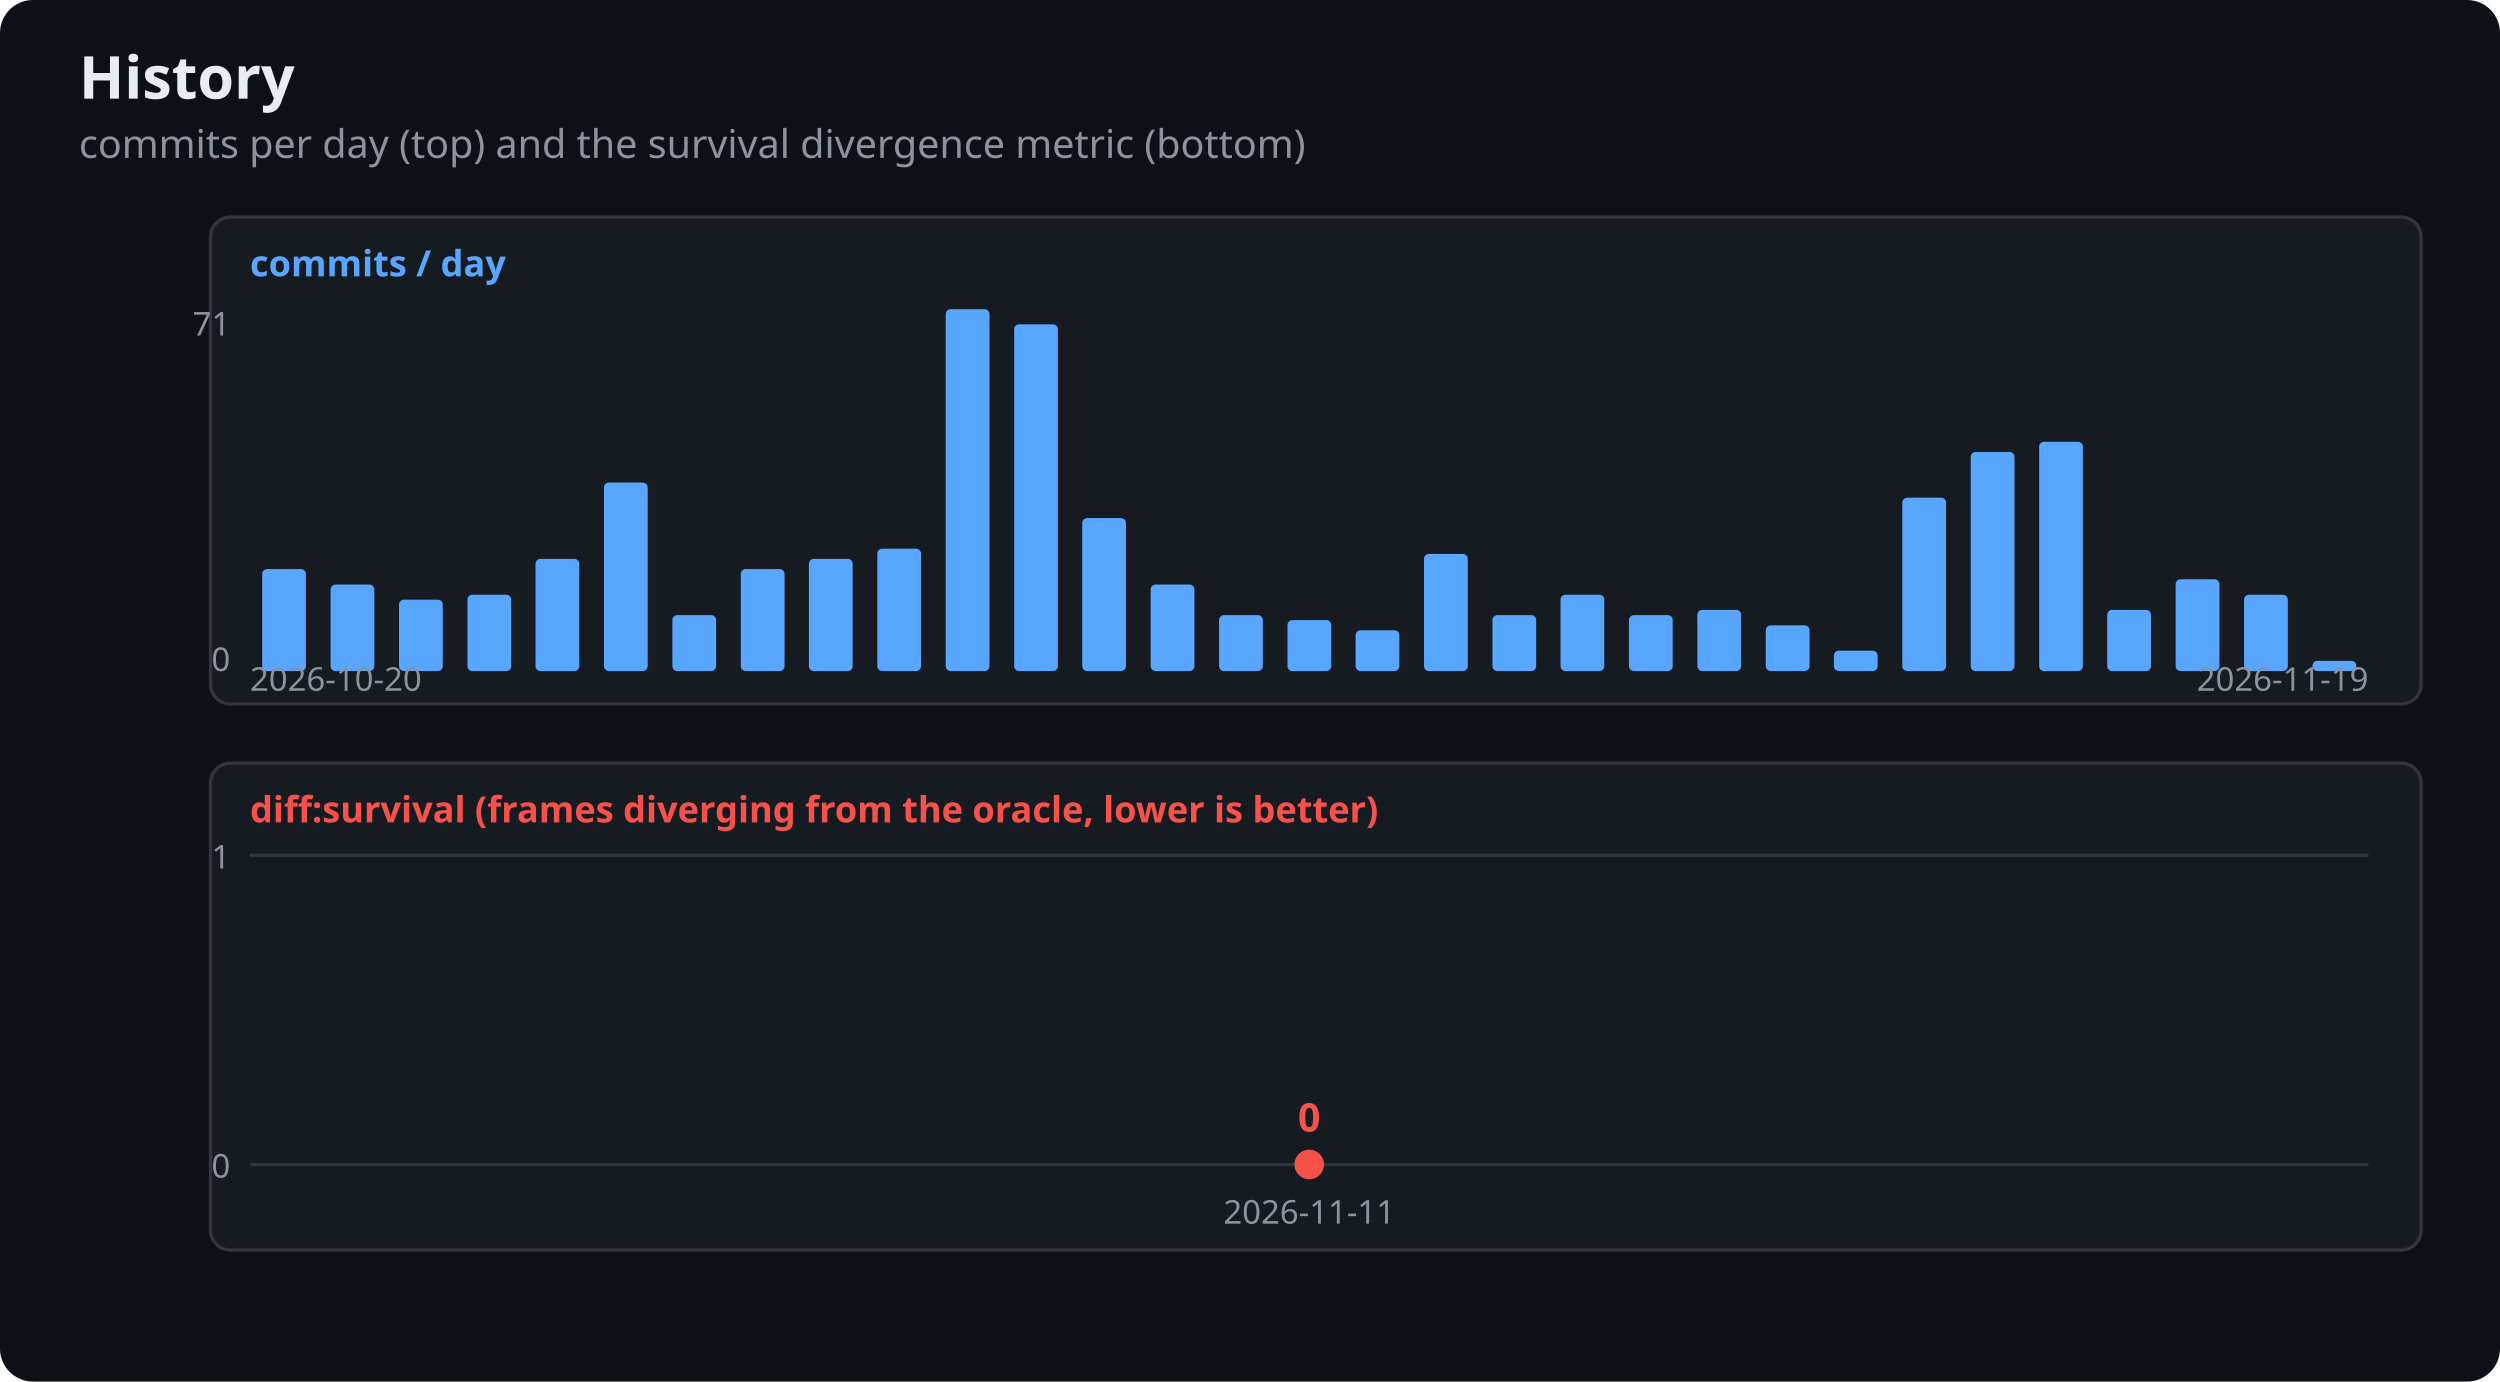
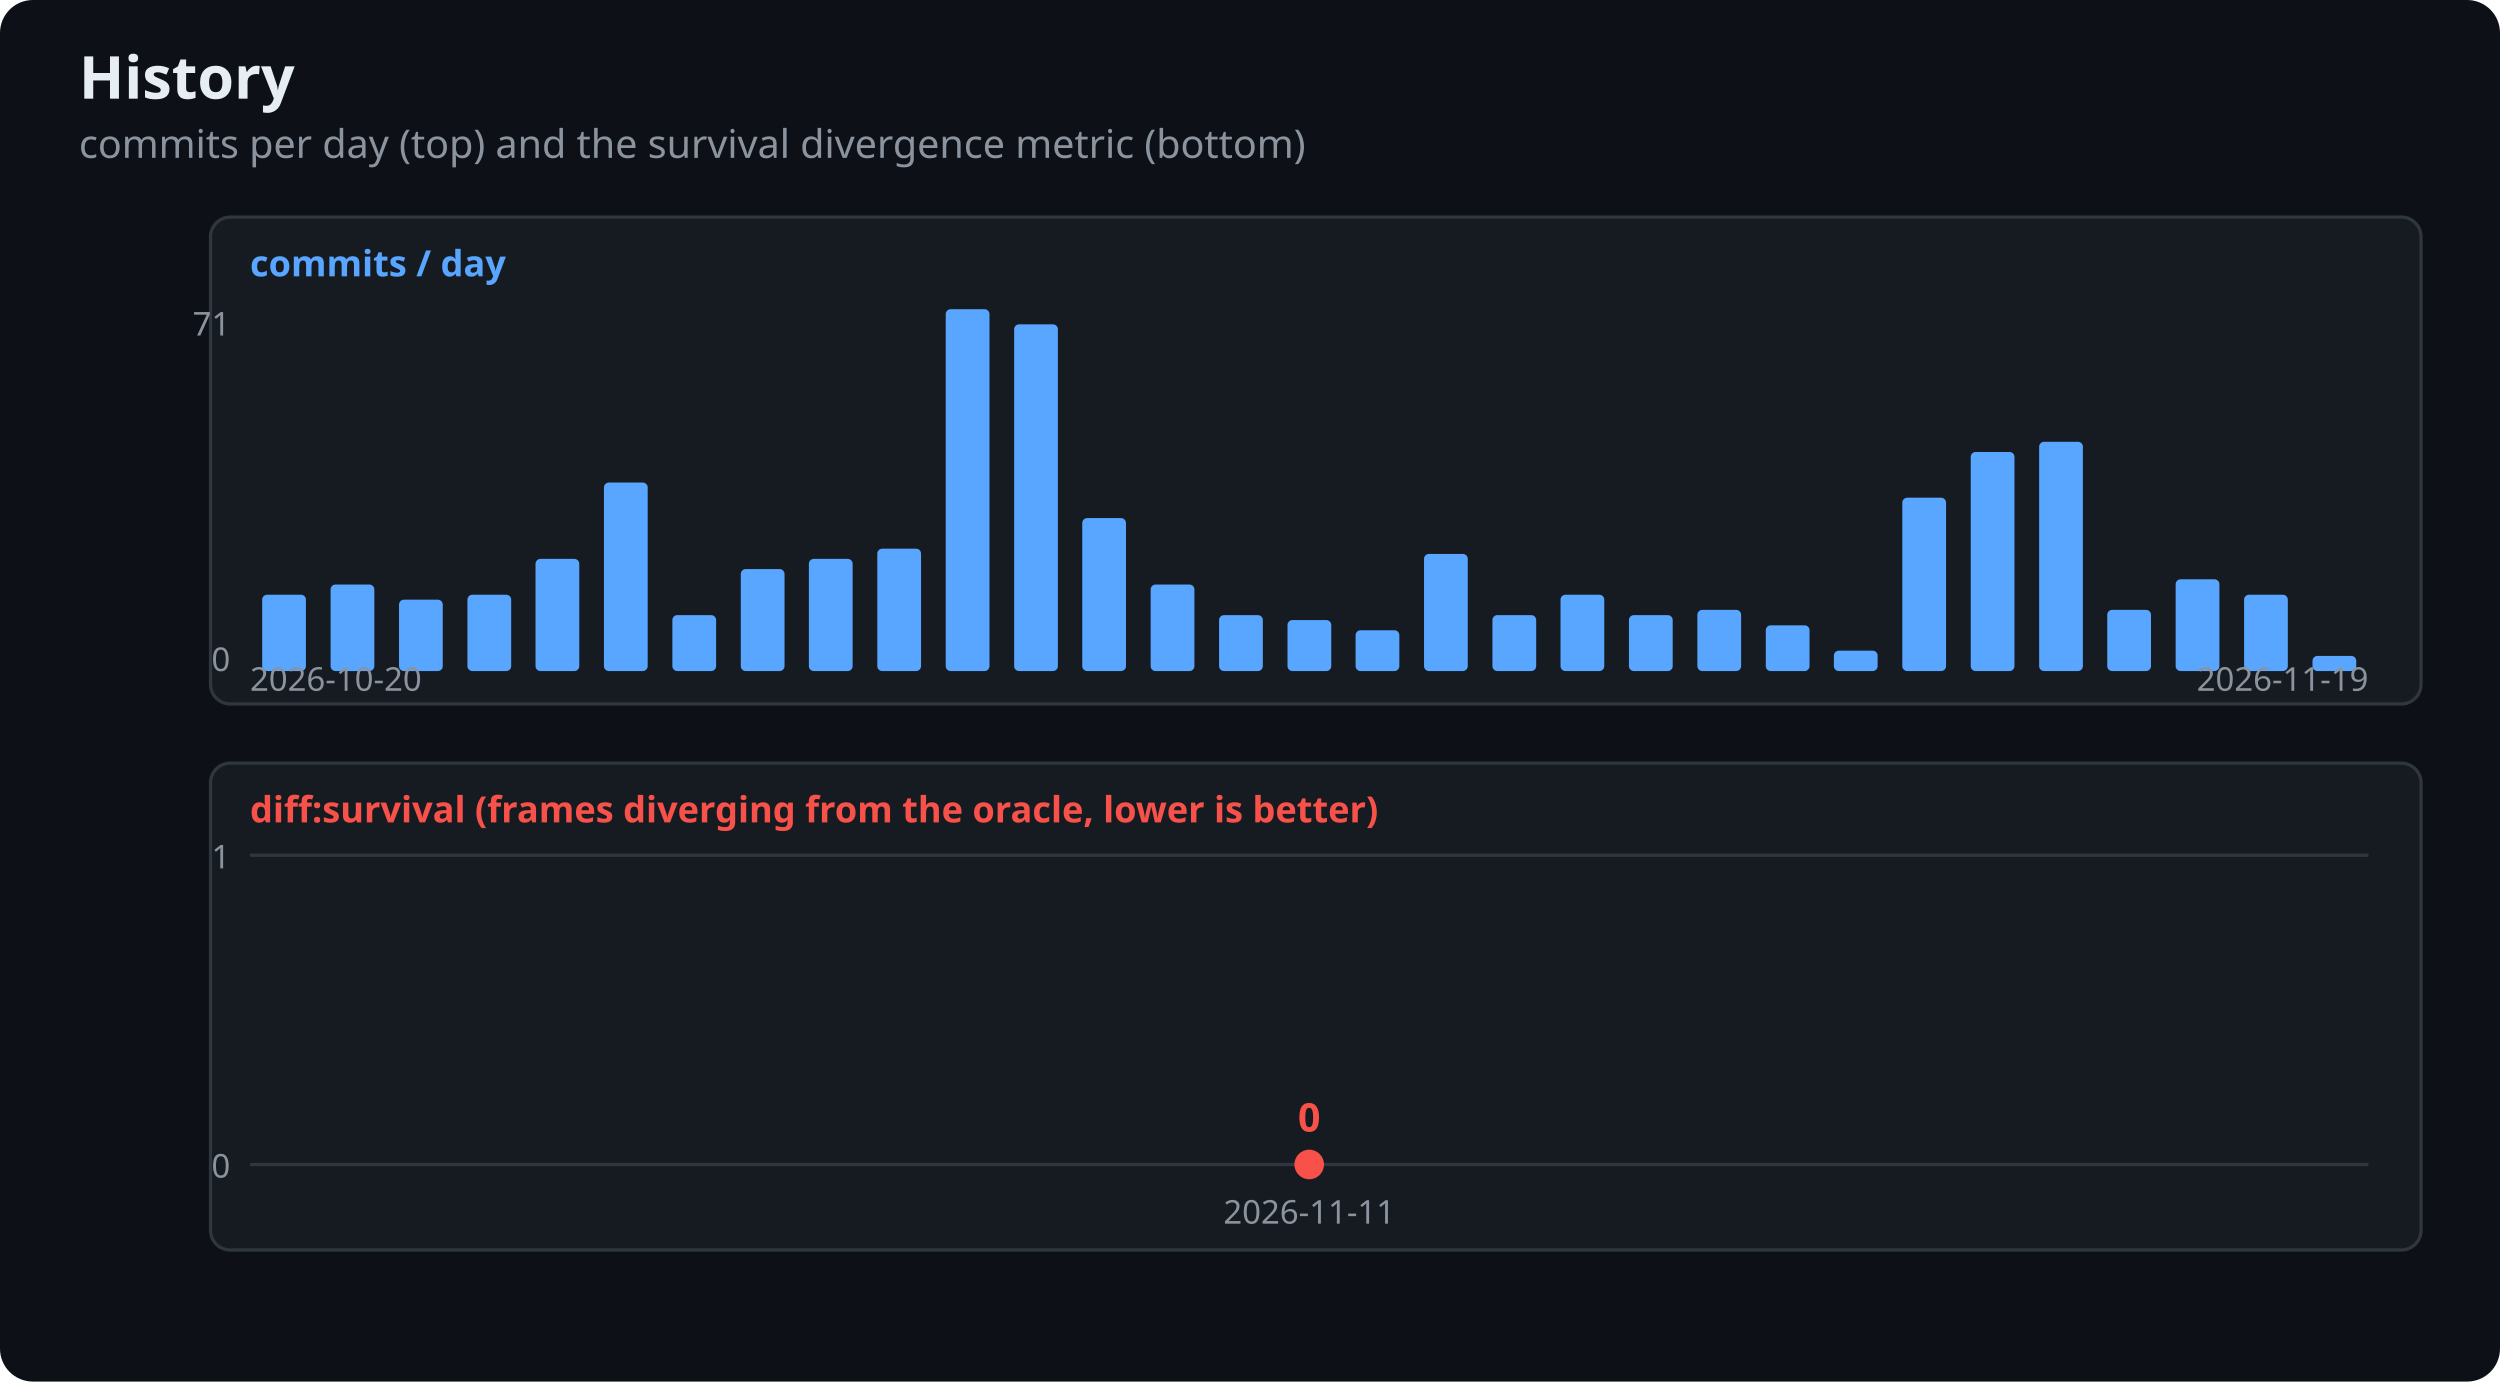
<svg xmlns="http://www.w3.org/2000/svg" width="760" height="420" viewBox="0 0 760 420" font-family="Segoe UI,Ubuntu,sans-serif">
  <rect width="760" height="420" rx="10" fill="#0d1117" />
  <text x="24" y="30" fill="#e6edf3" font-size="18" font-weight="600">History</text>
  <text x="24" y="48" fill="#8b949e" font-size="12">commits per day (top) and the survival divergence metric (bottom)</text>
  <rect x="64" y="66" width="672" height="148" fill="#161b22" stroke="#30363d" rx="6" />
  <text x="76" y="84" fill="#58a6ff" font-size="11" font-weight="600">commits / day</text>
-   <rect x="79.7" y="173.0" width="13.3" height="31.0" fill="#58a6ff" rx="1.5" />
+   <rect x="79.7" y="180.8" width="13.3" height="23.2" fill="#58a6ff" rx="1.5" />
  <rect x="100.5" y="177.7" width="13.3" height="26.3" fill="#58a6ff" rx="1.5" />
  <rect x="121.3" y="182.3" width="13.3" height="21.7" fill="#58a6ff" rx="1.5" />
  <rect x="142.1" y="180.8" width="13.3" height="23.2" fill="#58a6ff" rx="1.5" />
  <rect x="162.8" y="169.9" width="13.3" height="34.1" fill="#58a6ff" rx="1.5" />
  <rect x="183.6" y="146.7" width="13.3" height="57.3" fill="#58a6ff" rx="1.5" />
  <rect x="204.4" y="187.0" width="13.3" height="17.0" fill="#58a6ff" rx="1.5" />
  <rect x="225.2" y="173.0" width="13.3" height="31.0" fill="#58a6ff" rx="1.5" />
  <rect x="245.9" y="169.9" width="13.3" height="34.1" fill="#58a6ff" rx="1.5" />
  <rect x="266.7" y="166.8" width="13.3" height="37.2" fill="#58a6ff" rx="1.5" />
  <rect x="287.5" y="94.0" width="13.3" height="110.0" fill="#58a6ff" rx="1.5" />
  <rect x="308.3" y="98.6" width="13.3" height="105.4" fill="#58a6ff" rx="1.5" />
  <rect x="329.0" y="157.5" width="13.3" height="46.5" fill="#58a6ff" rx="1.5" />
  <rect x="349.8" y="177.7" width="13.3" height="26.3" fill="#58a6ff" rx="1.5" />
  <rect x="370.6" y="187.0" width="13.3" height="17.0" fill="#58a6ff" rx="1.5" />
  <rect x="391.4" y="188.5" width="13.3" height="15.5" fill="#58a6ff" rx="1.5" />
  <rect x="412.1" y="191.6" width="13.3" height="12.4" fill="#58a6ff" rx="1.5" />
  <rect x="432.9" y="168.4" width="13.3" height="35.6" fill="#58a6ff" rx="1.5" />
  <rect x="453.7" y="187.0" width="13.3" height="17.0" fill="#58a6ff" rx="1.5" />
  <rect x="474.4" y="180.8" width="13.3" height="23.2" fill="#58a6ff" rx="1.5" />
  <rect x="495.2" y="187.0" width="13.3" height="17.0" fill="#58a6ff" rx="1.5" />
  <rect x="516.0" y="185.4" width="13.3" height="18.6" fill="#58a6ff" rx="1.5" />
  <rect x="536.8" y="190.1" width="13.3" height="13.9" fill="#58a6ff" rx="1.5" />
  <rect x="557.5" y="197.8" width="13.3" height="6.2" fill="#58a6ff" rx="1.5" />
  <rect x="578.3" y="151.3" width="13.3" height="52.7" fill="#58a6ff" rx="1.5" />
  <rect x="599.1" y="137.4" width="13.3" height="66.6" fill="#58a6ff" rx="1.5" />
  <rect x="619.9" y="134.3" width="13.3" height="69.7" fill="#58a6ff" rx="1.5" />
  <rect x="640.6" y="185.4" width="13.3" height="18.6" fill="#58a6ff" rx="1.5" />
  <rect x="661.4" y="176.1" width="13.3" height="27.9" fill="#58a6ff" rx="1.5" />
  <rect x="682.2" y="180.8" width="13.3" height="23.2" fill="#58a6ff" rx="1.5" />
-   <rect x="703.0" y="200.9" width="13.3" height="3.1" fill="#58a6ff" rx="1.5" />
+   <rect x="703.0" y="199.4" width="13.3" height="4.6" fill="#58a6ff" rx="1.5" />
  <text x="70" y="102" fill="#8b949e" font-size="10" text-anchor="end">71</text>
  <text x="70" y="204" fill="#8b949e" font-size="10" text-anchor="end">0</text>
  <text x="76" y="210" fill="#8b949e" font-size="10">2026-10-20</text>
  <text x="720" y="210" fill="#8b949e" font-size="10" text-anchor="end">2026-11-19</text>
  <rect x="64" y="232" width="672" height="148" fill="#161b22" stroke="#30363d" rx="6" />
  <text x="76" y="250" fill="#f85149" font-size="11" font-weight="600">diff:survival (frames diverging from the oracle, lower is better)</text>
  <line x1="76" y1="354.0" x2="720" y2="354.0" stroke="#30363d" stroke-width="1" />
  <text x="70" y="358.0" fill="#8b949e" font-size="10" text-anchor="end">0</text>
  <line x1="76" y1="260.0" x2="720" y2="260.0" stroke="#30363d" stroke-width="1" />
  <text x="70" y="264.0" fill="#8b949e" font-size="10" text-anchor="end">1</text>
  <circle cx="398.0" cy="354.0" r="4.5" fill="#f85149" />
  <text x="398.0" y="344.0" fill="#f85149" font-size="12" font-weight="600" text-anchor="middle">0</text>
  <text x="398.0" y="372" fill="#8b949e" font-size="10" text-anchor="middle">2026-11-11</text>
</svg>
